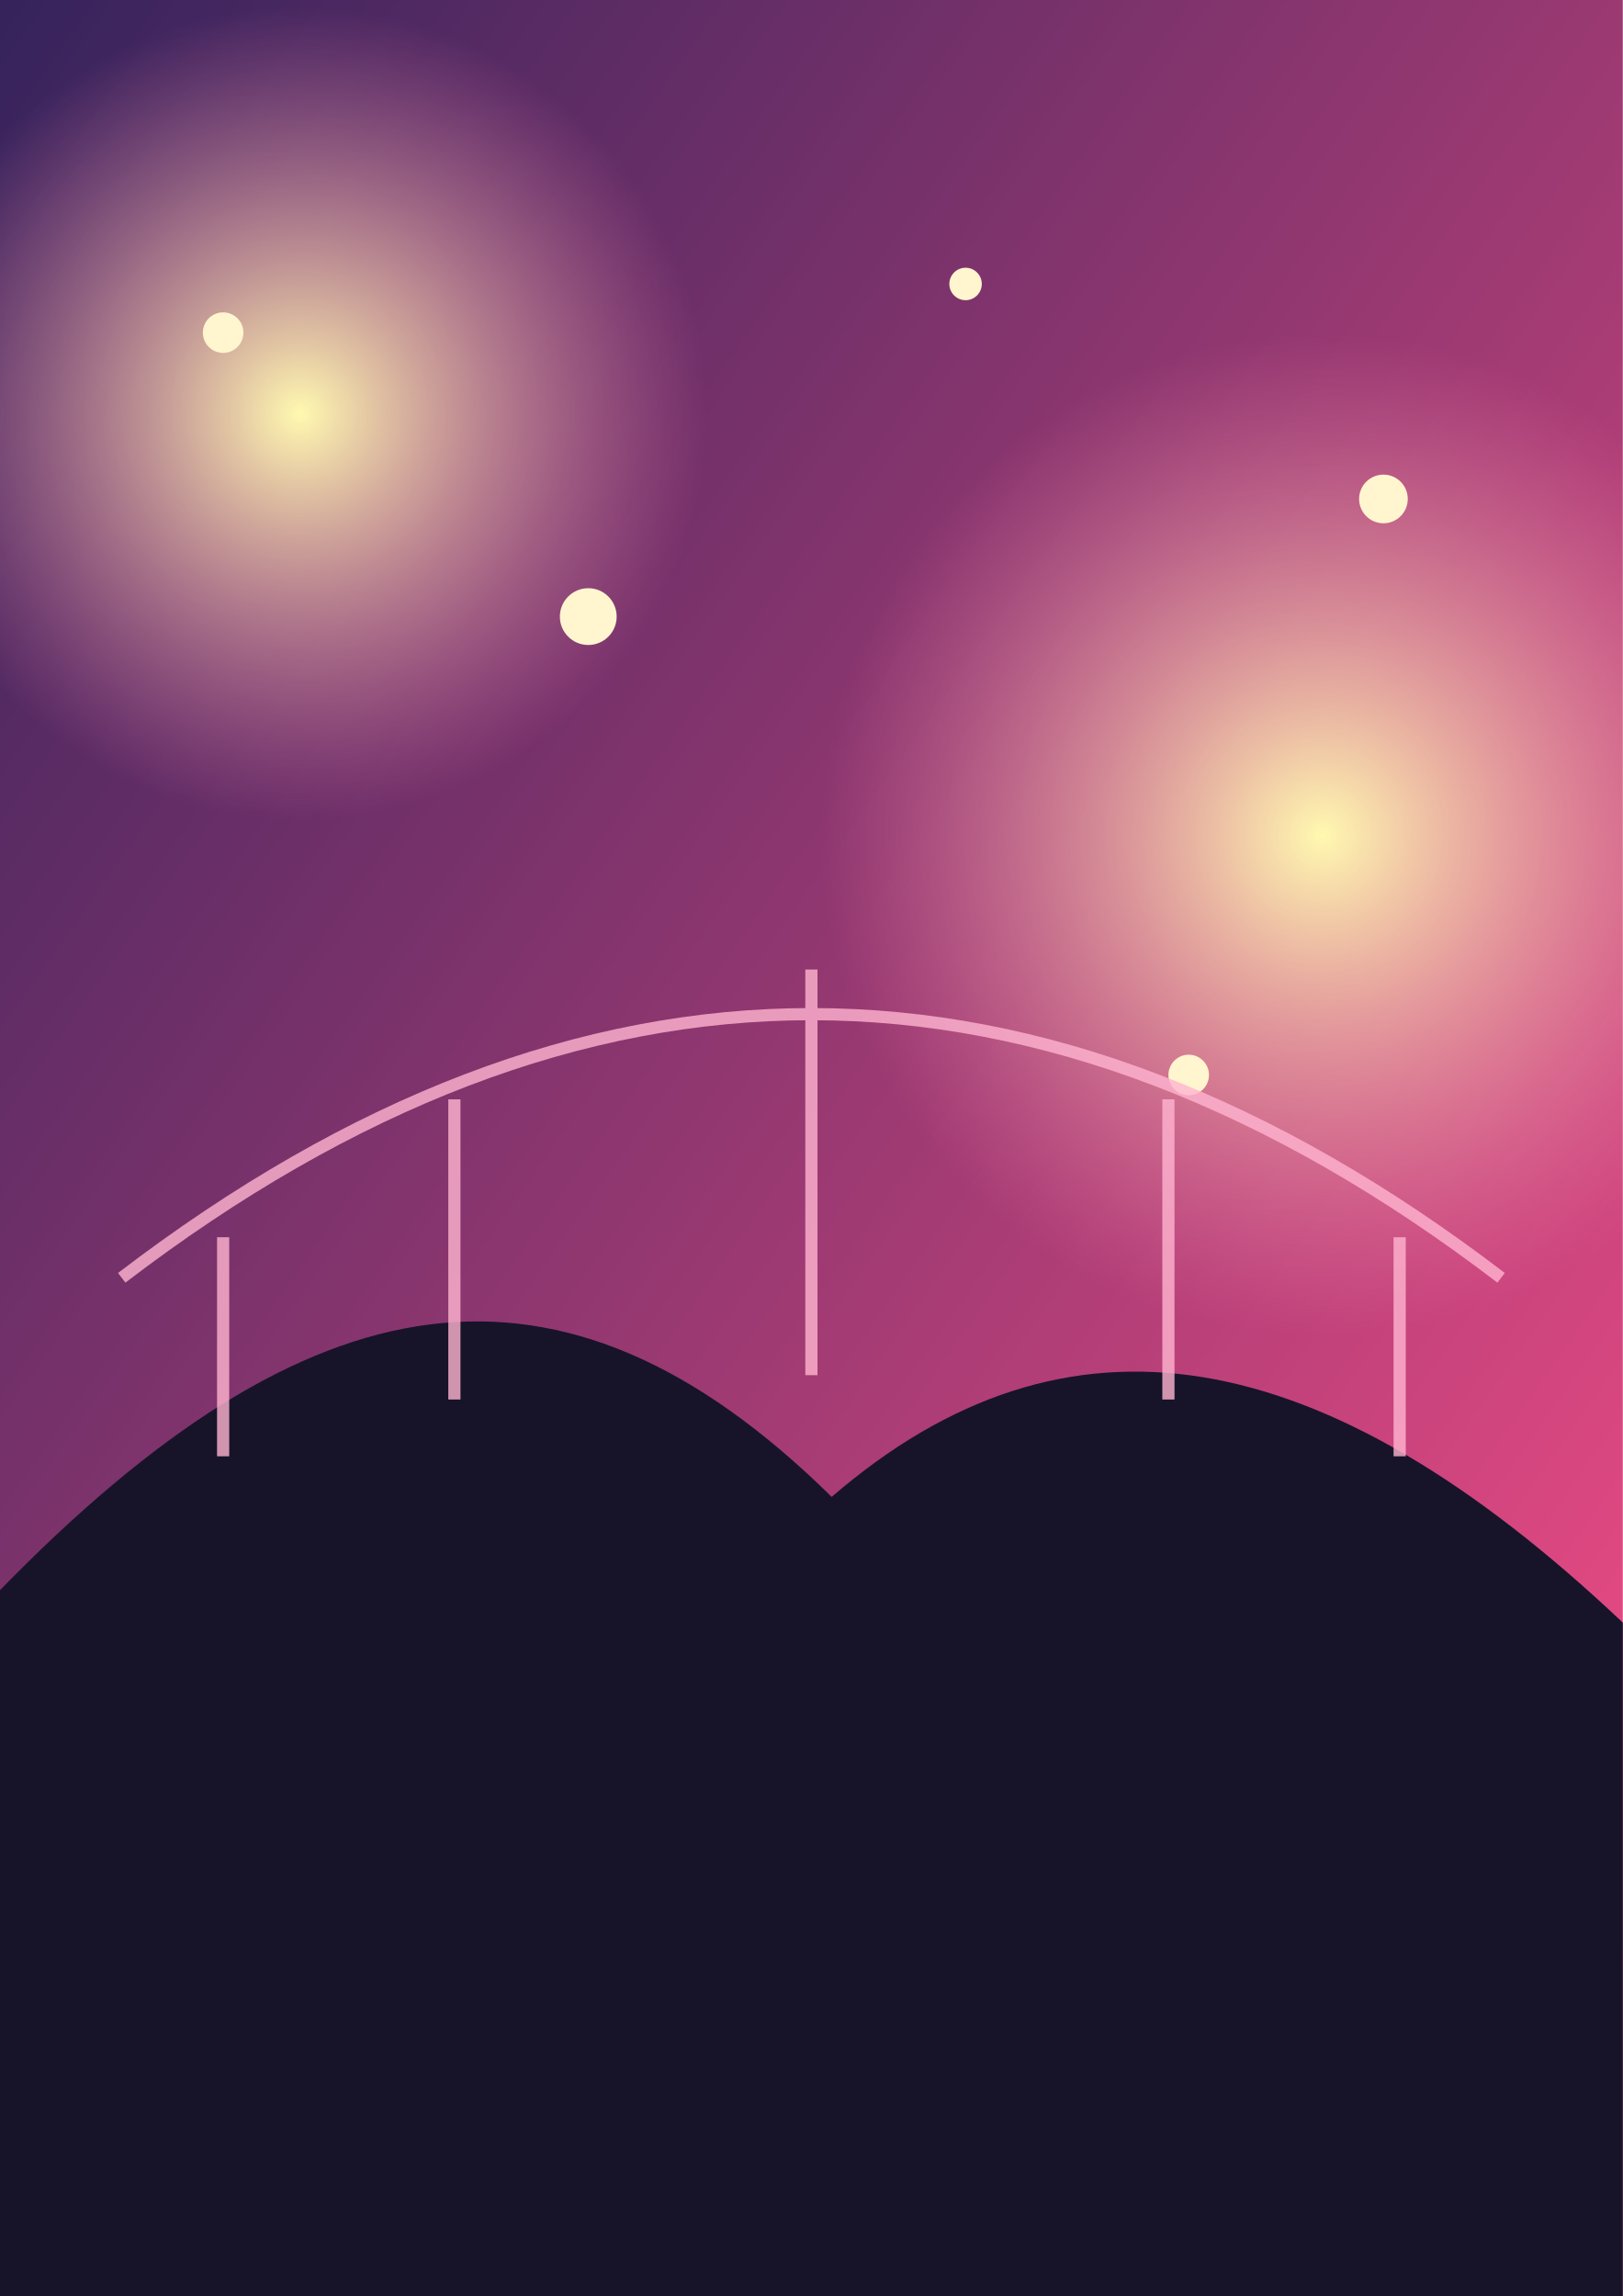
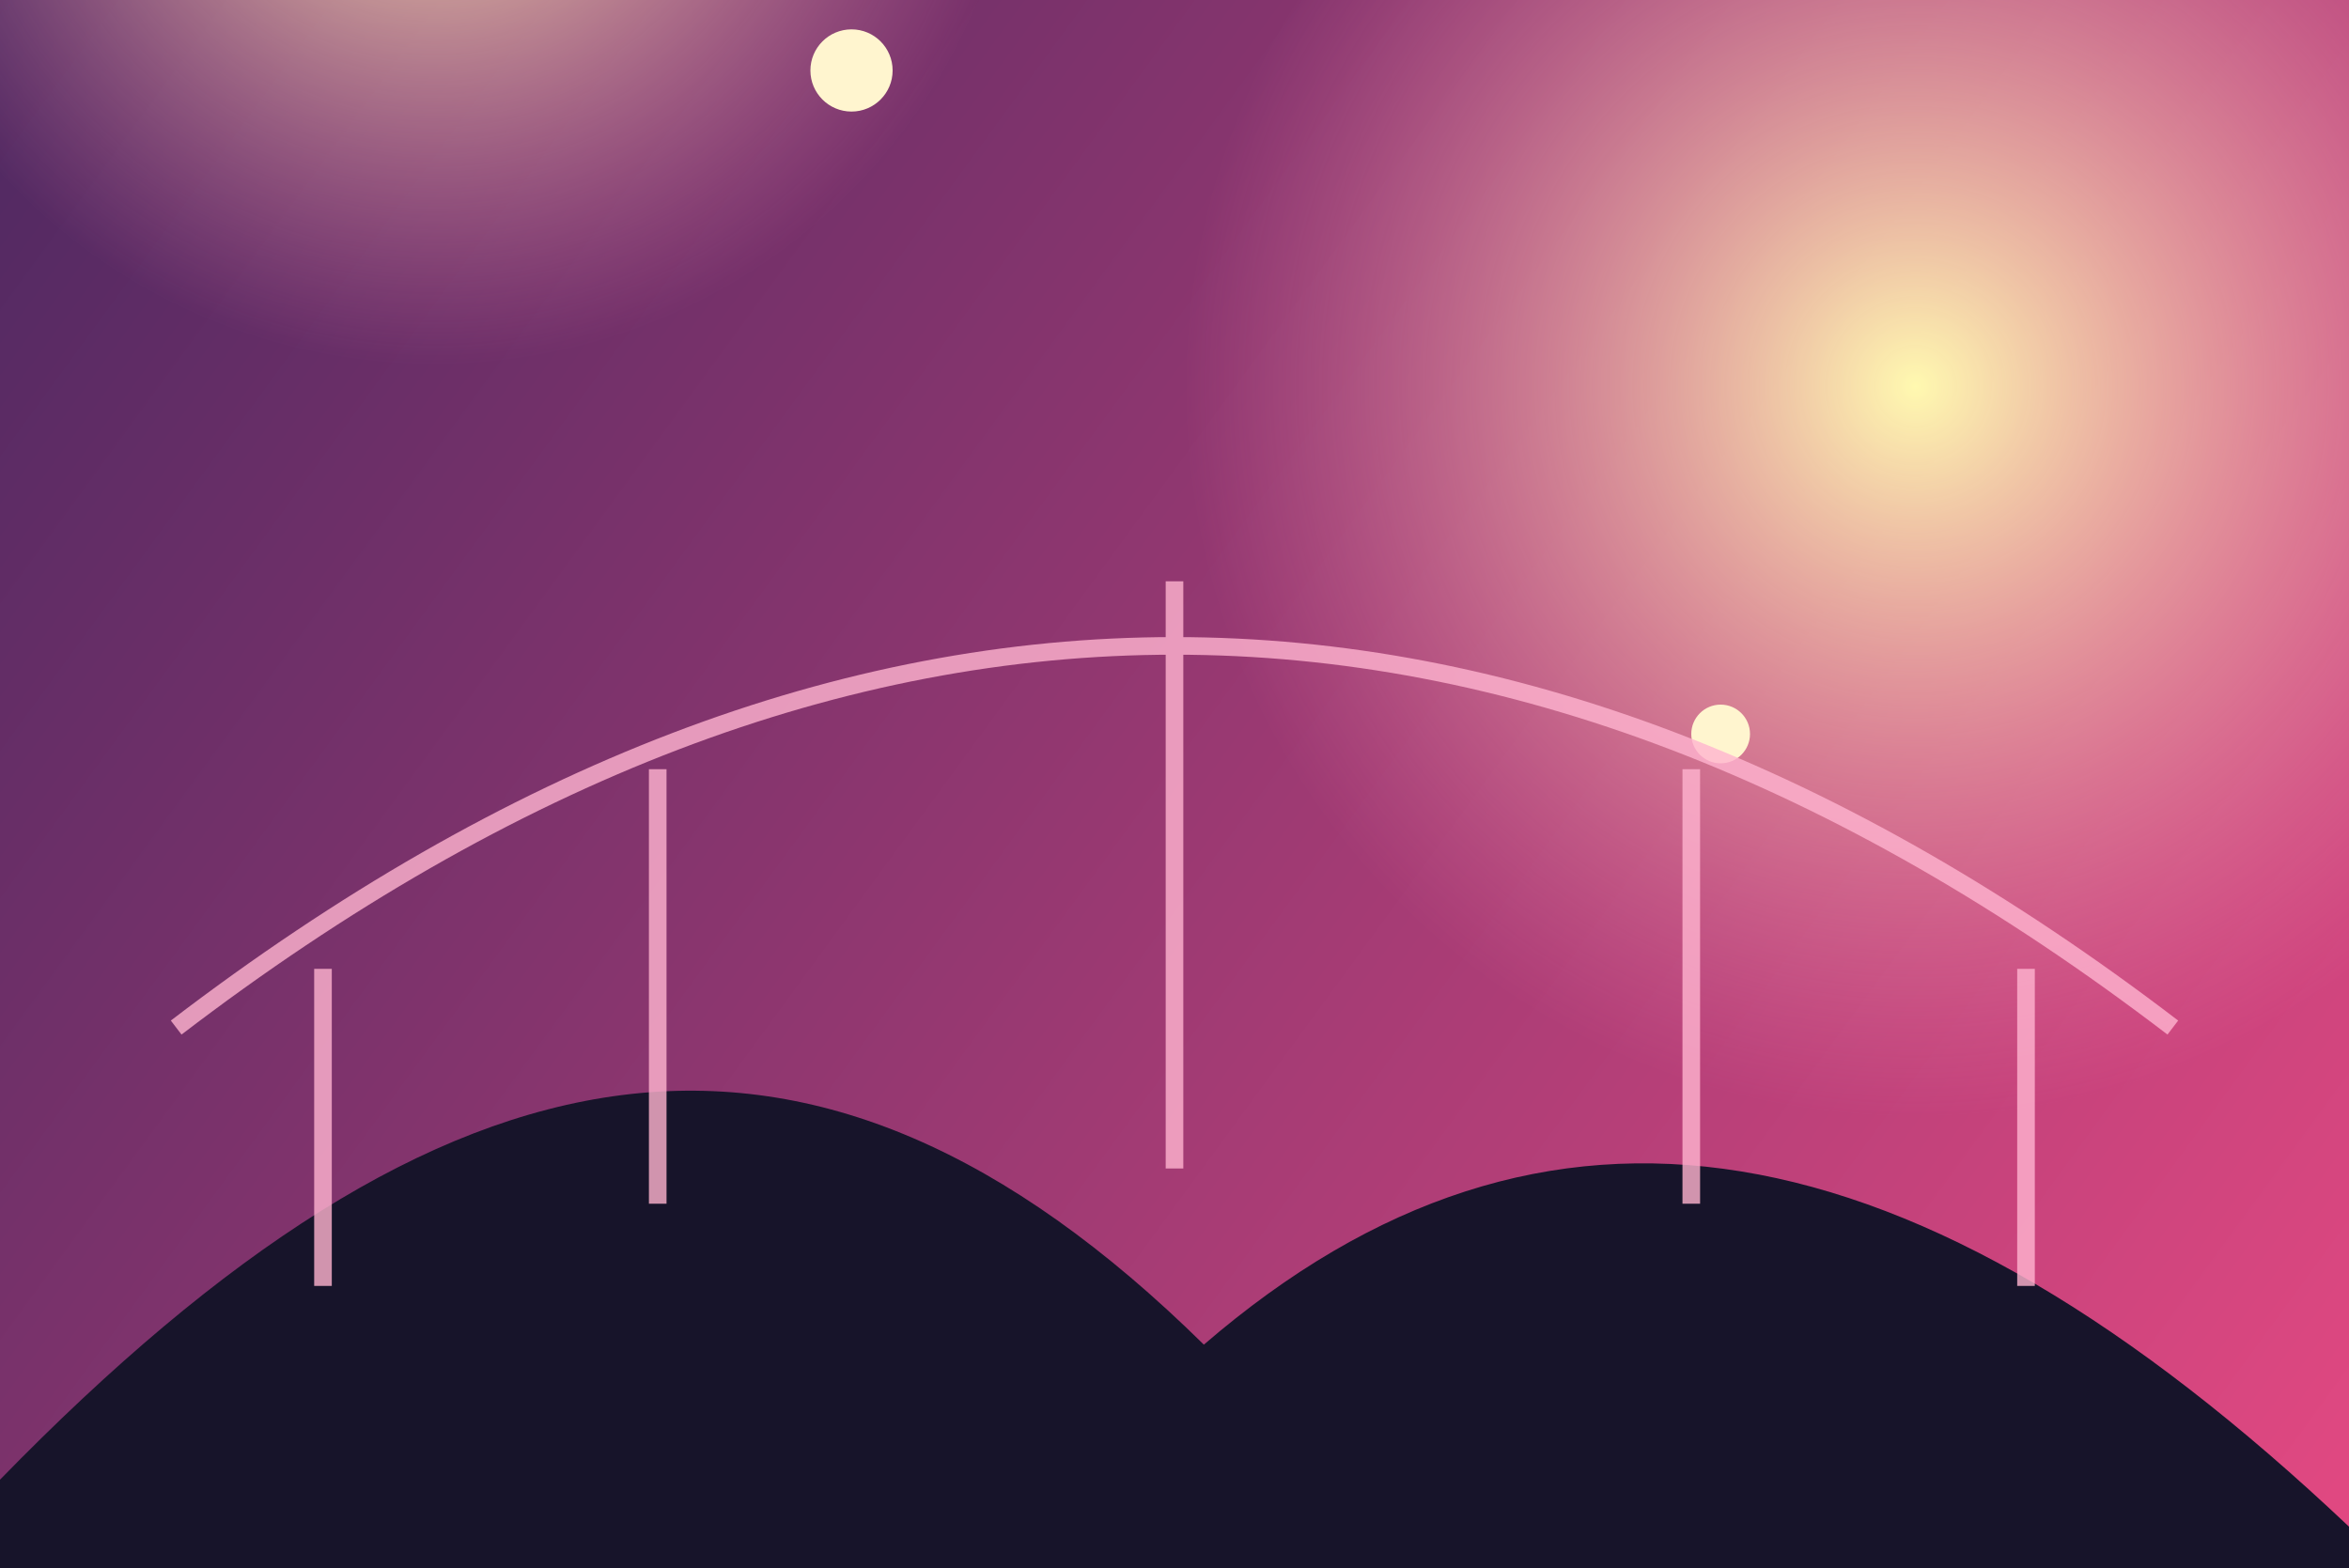
- <svg xmlns="http://www.w3.org/2000/svg" viewBox="0 0 400 566">
+ <svg xmlns="http://www.w3.org/2000/svg" viewBox="0 140 400 267">
  <defs>
    <linearGradient id="b" x1="0" y1="0" x2="1" y2="1">
      <stop stop-color="#35235c" />
      <stop offset="1" stop-color="#ff4f88" />
    </linearGradient>
    <radialGradient id="g">
      <stop stop-color="#fff9b0" />
      <stop offset="1" stop-color="#ff90b4" stop-opacity="0" />
    </radialGradient>
  </defs>
  <rect width="400" height="566" fill="url(#b)" />
  <circle cx="74" cy="102" r="100" fill="url(#g)" />
  <circle cx="326" cy="206" r="124" fill="url(#g)" />
  <path d="M0 392c76-78 138-89 205-23 58-50 121-39 195 31v166H0z" fill="#17142a" />
  <g fill="#fff5cf">
    <circle cx="55" cy="82" r="5" />
    <circle cx="145" cy="152" r="7" />
    <circle cx="238" cy="70" r="4" />
    <circle cx="341" cy="123" r="6" />
    <circle cx="293" cy="265" r="5" />
  </g>
  <g stroke="#ffb4cf" stroke-width="3" opacity=".8">
    <path d="M30 315Q200 185 370 315" fill="none" />
    <path d="M55 305v54M112 271v74M200 239v100M288 271v74M345 305v54" />
  </g>
</svg>
